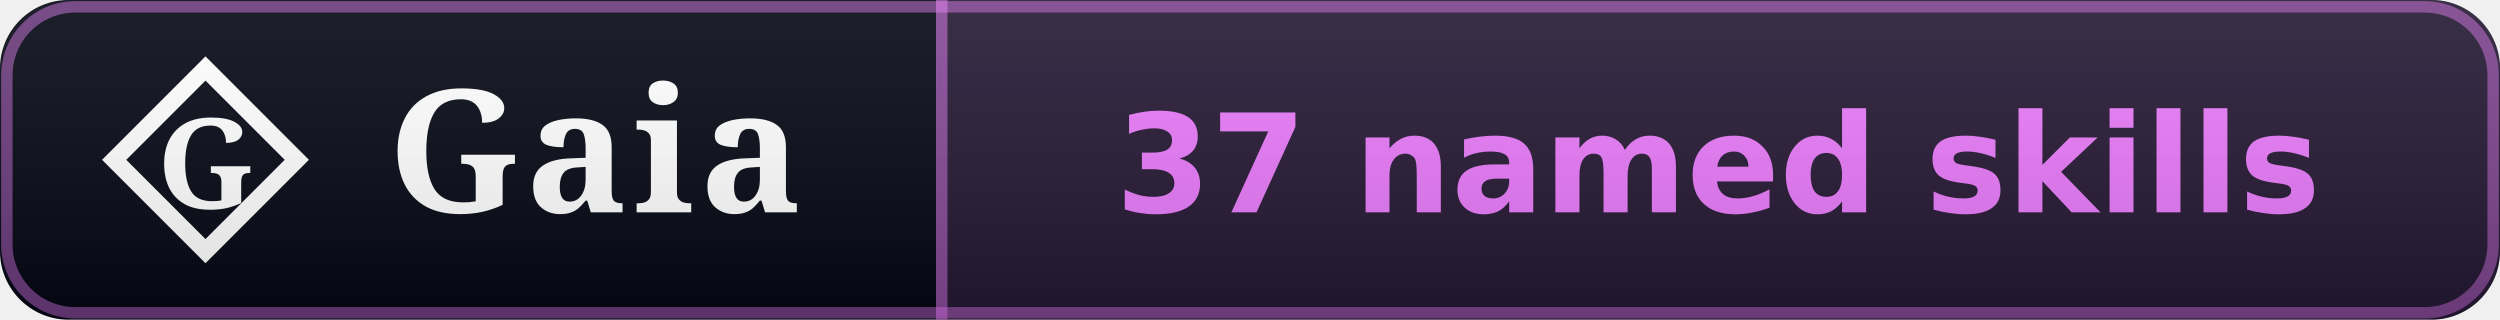
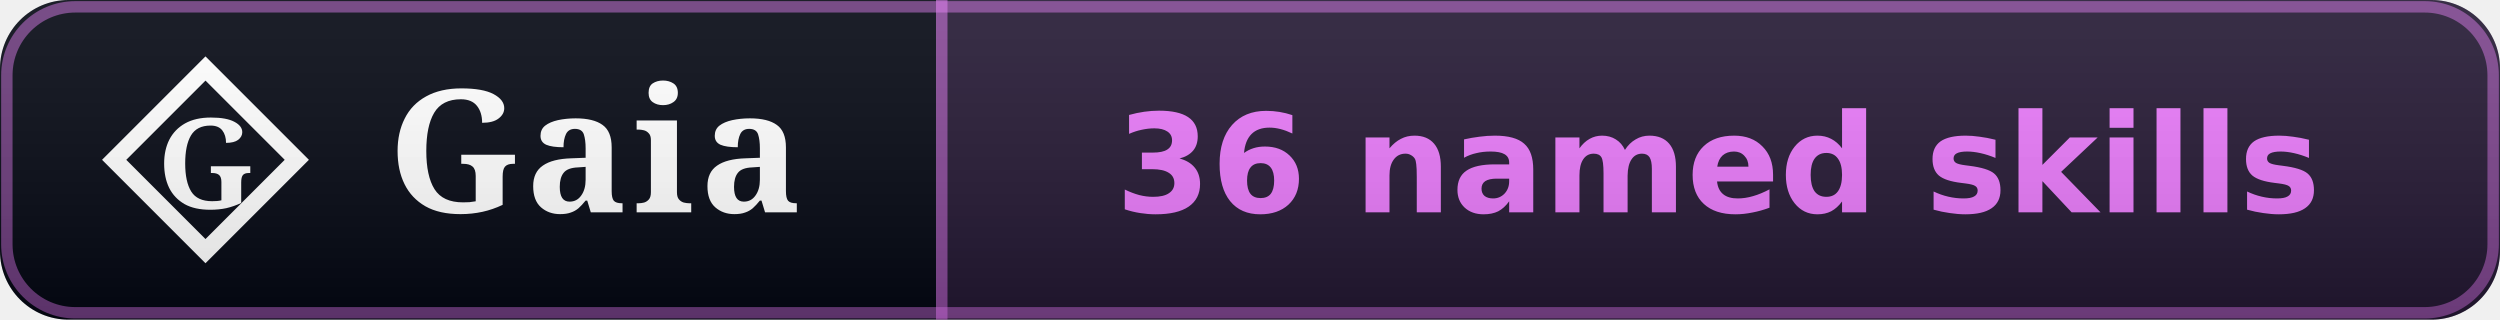
- <svg xmlns="http://www.w3.org/2000/svg" width="219" height="28" viewBox="0 0 219 28" role="img" aria-label="Gaia: 37 named skills">
+ <svg xmlns="http://www.w3.org/2000/svg" width="219" height="28" viewBox="0 0 219 28" role="img" aria-label="Gaia: 36 named skills">
  <linearGradient id="sh" x2="0" y2="100%">
    <stop offset="0" stop-color="#fff" stop-opacity=".10" />
    <stop offset="1" stop-opacity=".14" />
  </linearGradient>
  <clipPath id="rc">
    <rect width="219" height="28" rx="6" fill="#fff" />
  </clipPath>
  <g clip-path="url(#rc)">
    <rect width="82" height="28" fill="#030712" />
    <rect x="82.0" width="137.0" height="28" fill="#030712" />
    <rect x="82.0" width="137.0" height="28" fill="rgba(232,121,249,0.14)" />
    <rect x="82.0" width="1" height="28" fill="rgba(232,121,249,0.5)" />
    <path d="M 18 6 L 26 14 L 18 22 L 10 14 Z" fill="none" stroke="#ffffff" stroke-width="1.5" stroke-linejoin="miter" />
    <text x="18" y="14" font-family="EB Garamond, Georgia, serif" font-weight="600" font-size="11" fill="#ffffff" text-anchor="middle" dominant-baseline="central">G</text>
    <text x="34" y="18.6" font-family="EB Garamond, Georgia, serif" font-size="15" font-weight="600" fill="#fff" letter-spacing="0.5">Gaia</text>
-     <text x="150.5" y="18.6" font-family="Verdana,DejaVu Sans,sans-serif" font-size="12" font-weight="700" text-anchor="middle" fill="#e879f9">37 named skills</text>
+     <text x="150.5" y="18.6" font-family="Verdana,DejaVu Sans,sans-serif" font-size="12" font-weight="700" text-anchor="middle" fill="#e879f9">36 named skills</text>
    <rect x="0.6" y="0.6" width="217.8" height="26.8" fill="none" stroke="rgba(232,121,249,0.45)" stroke-width="1" rx="6" />
    <rect width="219" height="28" fill="url(#sh)" />
  </g>
</svg>
